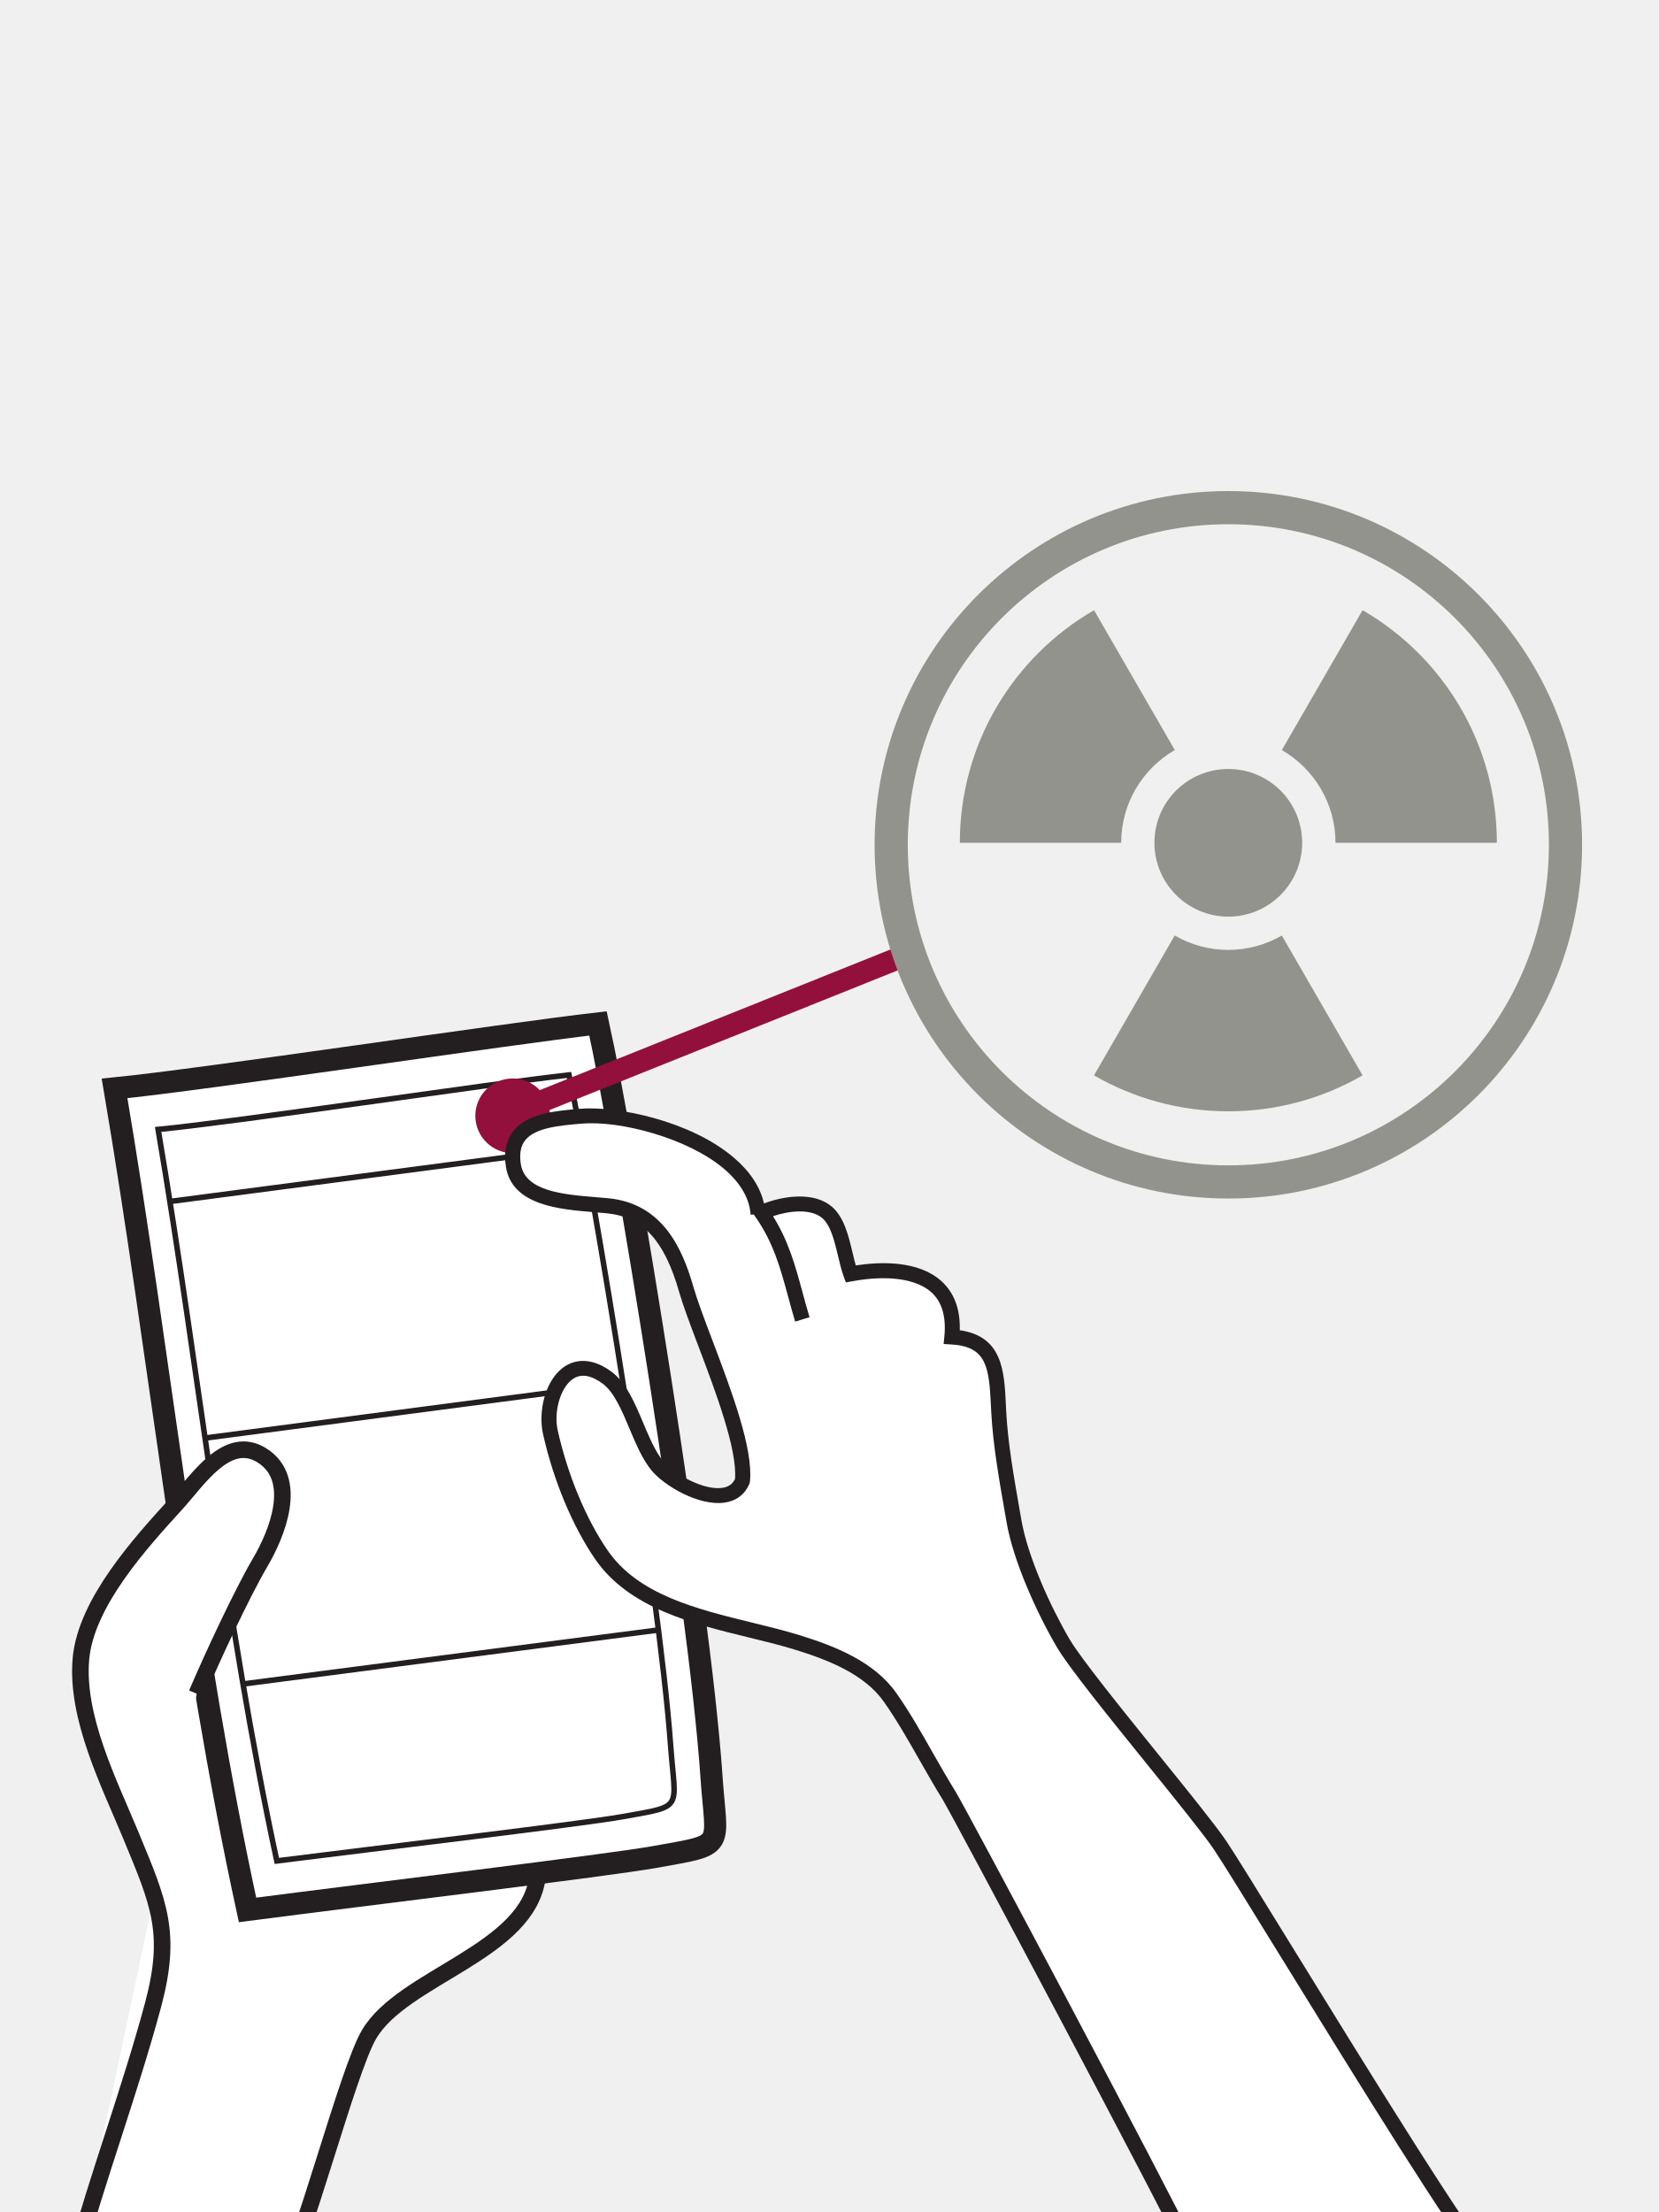
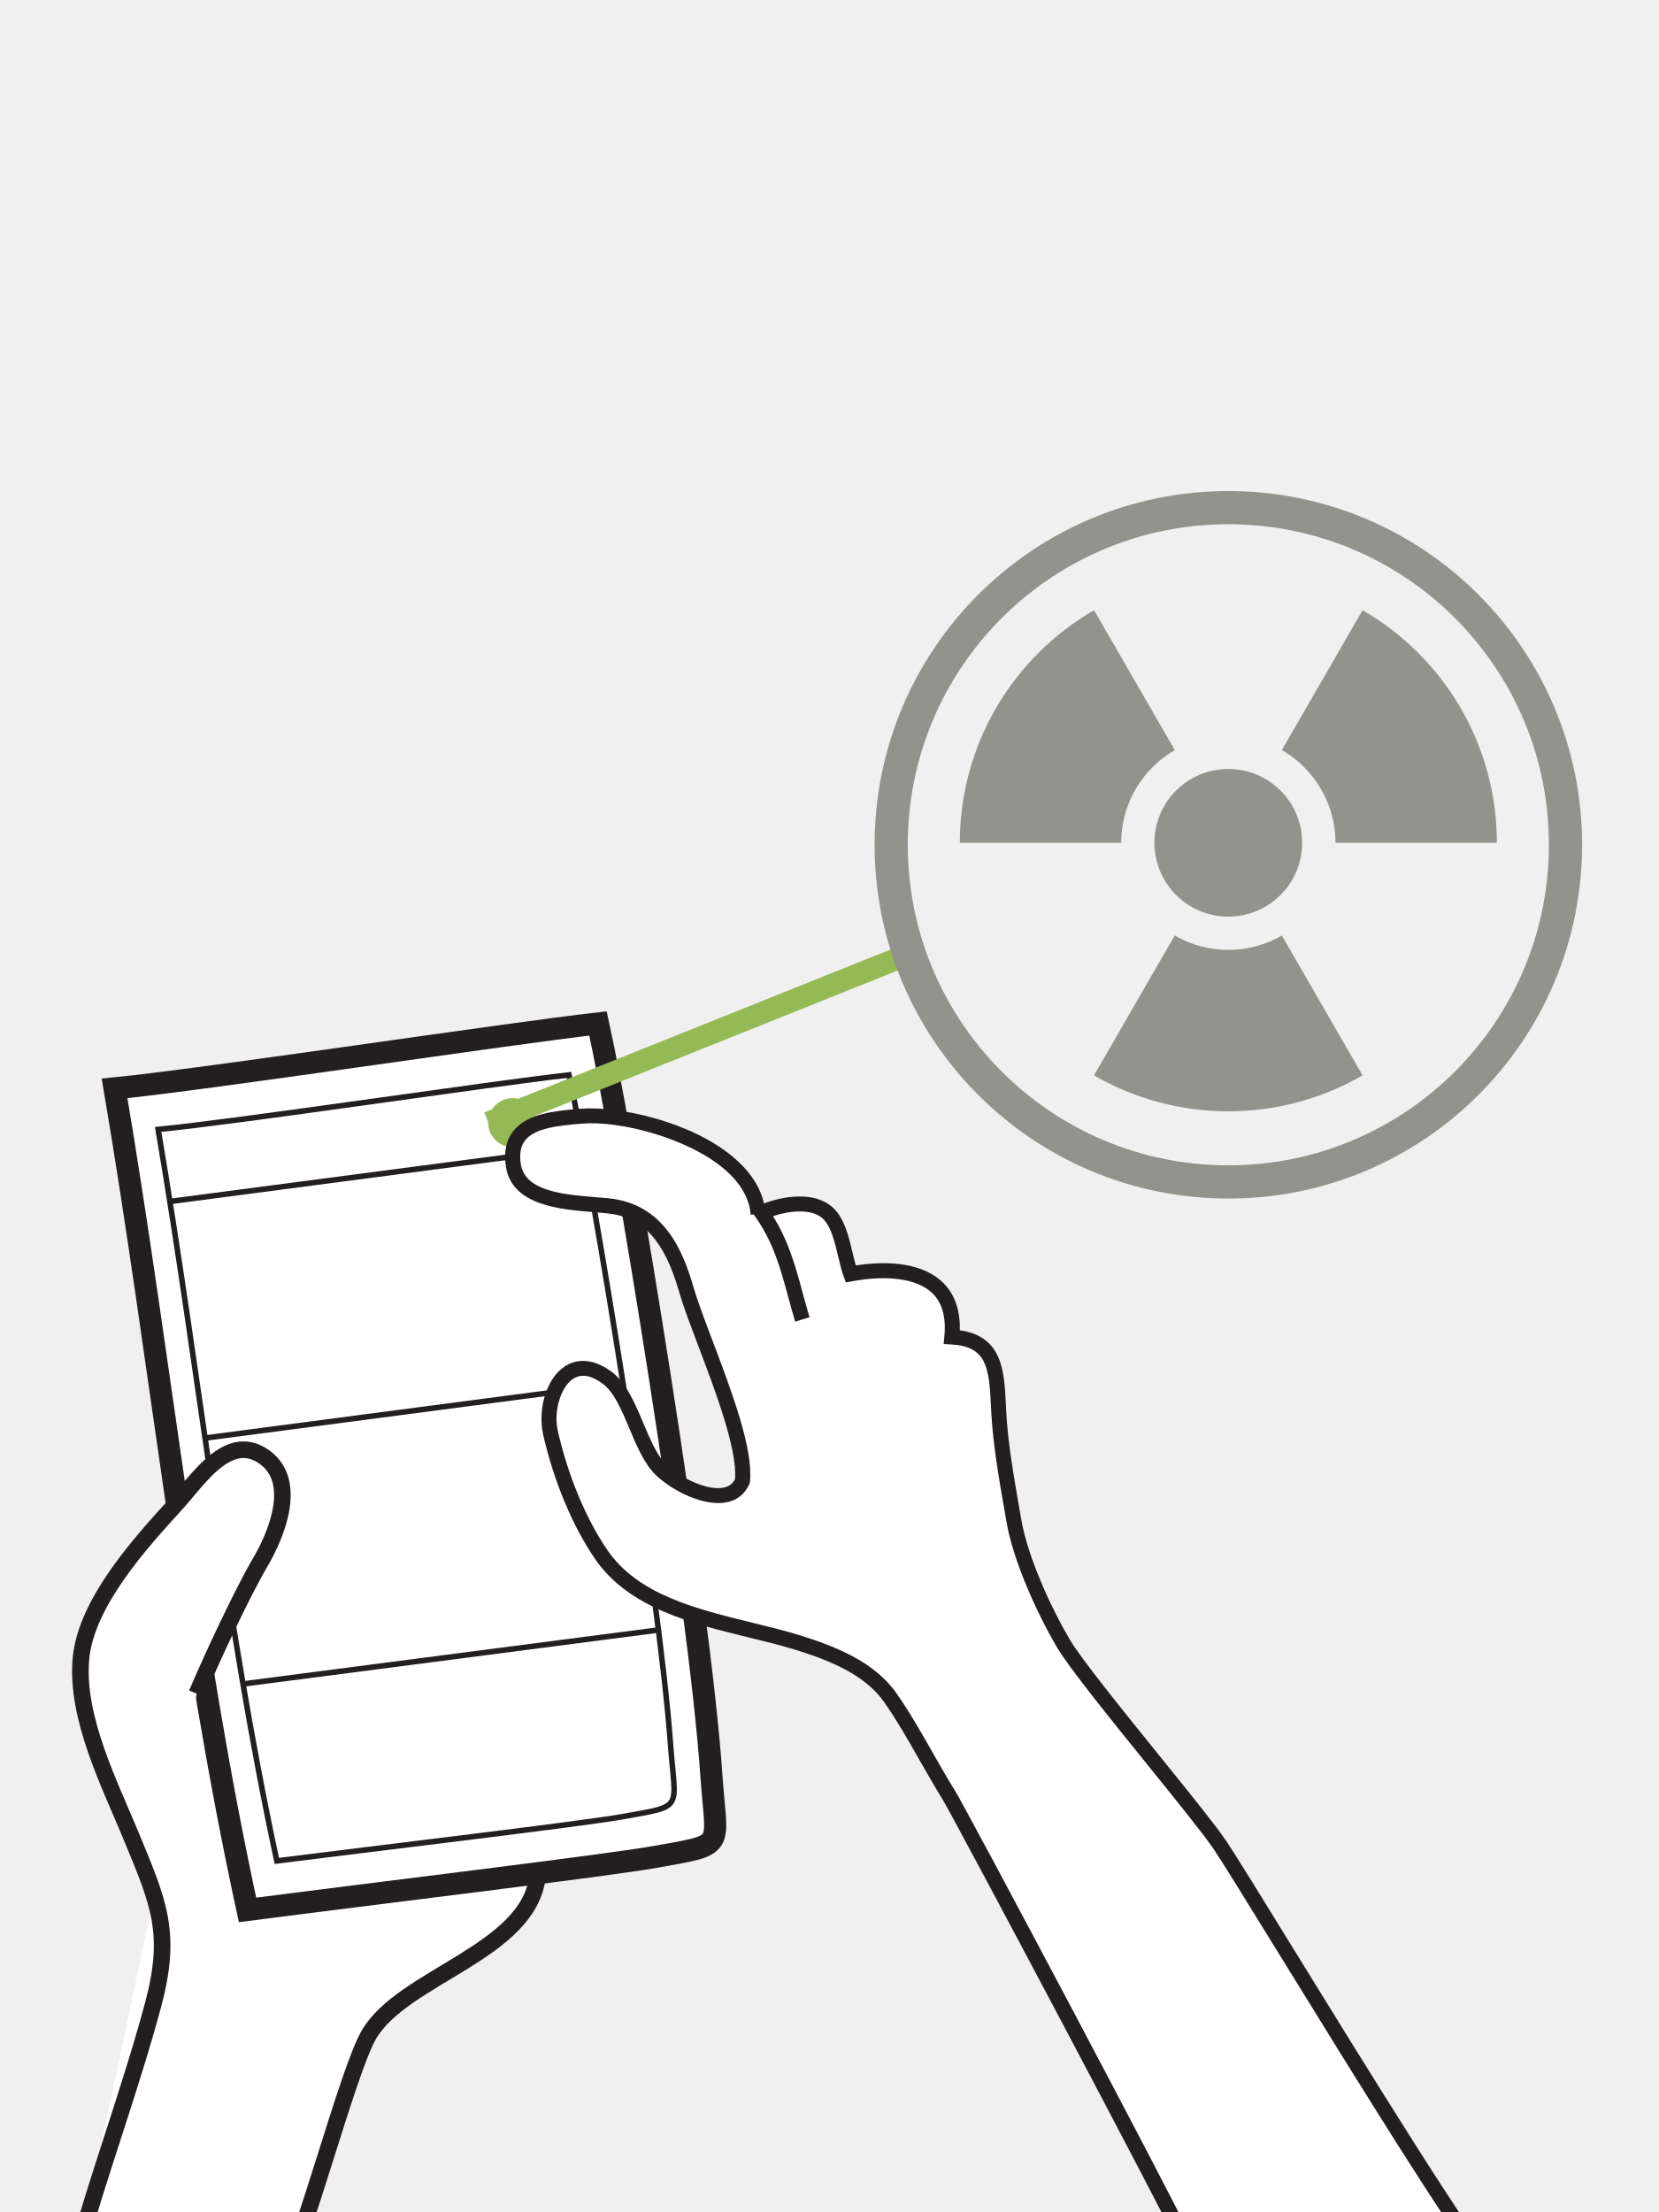
<svg xmlns="http://www.w3.org/2000/svg" version="1.1" id="Layer_1" x="0px" y="0px" width="150px" height="200px" viewBox="0 0 150 200" enable-background="new 0 0 150 200" xml:space="preserve">
  <polygon fill="#FFFFFF" points="48.496,170.281 22.02,173.393 18.02,151.643 12.77,167.143 15.103,174.893 7.687,201.178   26.197,204.631 33.359,183.959 37.971,179.768 46.603,174.477 " />
-   <path fill="#FFFFFF" stroke="#231F20" stroke-width="2" stroke-miterlimit="10" d="M10.359,98.408  c4.185,24.658,6.699,49.811,12.022,74.279c10.709-1.395,32.581-4.023,36.879-4.797c6.516-1.172,5.516-0.68,5.066-7.293  c-1.08-15.904-7.888-57.35-10.256-68.062C45.835,93.47,18.689,97.578,10.359,98.408z" />
+   <path fill="#FFFFFF" stroke="#231F20" stroke-width="2" stroke-miterlimit="10" d="M10.359,98.408  c4.185,24.658,6.699,49.811,12.022,74.279c10.709-1.394,32.581-4.023,36.879-4.797c6.516-1.171,5.516-0.679,5.066-7.293  c-1.08-15.904-7.888-57.349-10.256-68.062C45.835,93.47,18.689,97.578,10.359,98.408z" />
  <path fill="#FFFFFF" stroke="#231F20" stroke-width="0.5" stroke-miterlimit="10" d="M14.297,102.119  c3.727,21.958,6.038,44.344,10.733,66.137c9.101-1.154,27.691-3.354,31.341-4.014c5.538-0.994,4.691-0.562,4.26-6.455  c-1.024-14.15-7.091-51.049-9.184-60.595C44.447,97.968,21.382,101.438,14.297,102.119z" />
-   <path fill="#FFFFFF" stroke="#231F20" stroke-width="1.5" stroke-miterlimit="10" d="M7.02,203.977  c-0.11,0.264-0.115,1.08-0.245,0.369c2.126-7.711,5.005-15.422,7.053-23.027c1.765-6.557,0.541-9.234-1.984-15.342  c-1.945-4.701-5.001-10.688-4.526-16c0.454-5.094,5.448-10.539,8.608-14.008c1.97-2.162,4.618-6.354,7.762-4.375  c3.407,2.143,1.324,7.146-0.145,9.643c-1.674,2.846-4.374,8.66-5.754,11.902" />
+   <path fill="#FFFFFF" stroke="#231F20" stroke-width="1.5" stroke-miterlimit="10" d="M7.02,203.977  c-0.11,0.263-0.115,1.08-0.245,0.369c2.126-7.711,5.005-15.422,7.053-23.027c1.765-6.557,0.541-9.235-1.984-15.342  c-1.945-4.701-5.001-10.688-4.526-16c0.454-5.094,5.448-10.539,8.608-14.008c1.97-2.162,4.618-6.354,7.762-4.375  c3.407,2.143,1.324,7.146-0.145,9.643c-1.674,2.845-4.374,8.66-5.754,11.902" />
  <path fill="none" stroke="#231F20" stroke-width="1.5" stroke-miterlimit="10" d="M25.268,206.643  c2.167-3.75,6.145-19.348,8.091-22.687c3.076-5.272,14.467-7.444,15.243-14.313" />
  <line fill="none" stroke="#231F20" stroke-width="0.5" stroke-miterlimit="10" x1="15.531" y1="108.611" x2="46.356" y2="104.562" />
  <line fill="none" stroke="#231F20" stroke-width="0.5" stroke-miterlimit="10" x1="18.335" y1="130.049" x2="50.428" y2="125.834" />
  <line fill="none" stroke="#231F20" stroke-width="0.5" stroke-miterlimit="10" x1="21.972" y1="152.258" x2="59.555" y2="147.373" />
-   <circle fill="#94103C" cx="46.352" cy="100.886" r="3.375" />
-   <path fill="#FFFFFF" d="M68.546,109.783c-0.455-6.154-11.218-9.277-16.033-8.859c-2.977,0.256-6.701,0.555-6.095,4.446  c0.531,3.405,5.491,3.343,8.553,3.655c4.143,0.427,5.963,3.658,7.08,7.554c1.157,4.043,5.5,13.261,5.079,17.328  c-1.272,2.933-6.315,0.312-7.711-1.396c-1.746-2.144-2.441-6.418-4.534-7.95c-3.788-2.778-5.783,1.978-5.117,4.944  c0.837,3.729,2.407,7.854,4.597,11.054c3.751,5.478,11.898,6.143,17.752,7.955c3.076,0.954,6.477,2.275,8.371,4.969  c1.91,2.711,3.555,6.017,5.312,8.845c1.083,1.743,20.853,39.004,21.562,40.889c2.349,0.459,4.979,0.15,7.345-0.12  c3.313-0.386,6.026,0.002,9.293,0.366c1.817,0.202,3.188,0.737,4.84,1.162c1.386,0.354,4.945,1.241,6.005,0.44  c-2.398-1.787-22.156-34.772-24.564-38.293c-2.241-3.274-12.297-15.062-14.144-18.205c-1.714-2.918-3.854-7.556-4.45-11.035  c-0.553-3.18-1.205-6.658-1.377-9.885c-0.188-3.429-0.065-6.513-4.24-6.765c0.576-5.929-4.771-6.513-9.147-5.702  c-0.612-1.684-0.772-4.389-2.129-5.56c-1.482-1.274-4.344-0.724-5.923,0.026c2.181,3.104,2.627,6.182,3.68,9.647" />
-   <path fill="#231F20" d="M133.105,206.062c-1.095-0.037-2.549-0.297-4.438-0.783c-0.494-0.125-0.963-0.262-1.426-0.396  c-1.078-0.312-2.099-0.607-3.321-0.748l-0.875-0.099c-2.855-0.327-5.324-0.608-8.266-0.269c-2.435,0.277-5.121,0.59-7.553,0.111  l-0.371-0.07l-0.136-0.354c-0.72-1.904-20.56-39.25-21.504-40.771c-0.69-1.113-1.378-2.317-2.041-3.482  c-1.034-1.819-2.104-3.698-3.252-5.327c-1.765-2.509-5.042-3.789-8.016-4.711c-1.296-0.401-2.699-0.744-4.184-1.106  c-5.096-1.242-10.873-2.651-13.927-7.111c-2.046-2.986-3.759-7.104-4.697-11.286c-0.455-2.022,0.172-4.938,1.976-6.122  c0.702-0.458,2.182-1.007,4.206,0.479c1.337,0.979,2.122,2.846,2.881,4.646c0.533,1.27,1.083,2.568,1.777,3.424  c0.918,1.125,3.632,2.686,5.359,2.441c0.557-0.077,0.928-0.332,1.16-0.799c0.213-2.703-1.752-7.896-3.336-12.08  c-0.736-1.944-1.372-3.625-1.731-4.883c-1.324-4.619-3.267-6.729-6.495-7.062c-0.37-0.038-0.768-0.069-1.182-0.104  c-3.133-0.257-7.425-0.604-7.974-4.125c-0.203-1.306,0.02-2.382,0.662-3.199c1.266-1.613,3.776-1.831,5.991-2.021  c3.369-0.294,10.044,1.081,13.948,4.405c1.475,1.256,2.393,2.649,2.737,4.155c1.771-0.688,4.535-1.094,6.146,0.295  c1.105,0.955,1.504,2.649,1.861,4.146c0.099,0.407,0.188,0.803,0.292,1.157c2.218-0.338,5.682-0.468,7.768,1.446  c1.141,1.045,1.688,2.527,1.635,4.414c3.867,0.555,4.021,3.688,4.169,6.725l0.028,0.611c0.15,2.839,0.682,5.852,1.188,8.765  l0.184,1.043c0.566,3.296,2.604,7.808,4.368,10.812c1.021,1.735,4.771,6.377,8.077,10.473c2.602,3.216,5.055,6.252,6.038,7.691  c0.731,1.069,3.038,4.812,5.954,9.547c6.314,10.252,16.886,27.412,18.46,28.584l0.729,0.543l-0.726,0.545  C134.807,205.943,134.109,206.096,133.105,206.062z M118.486,202.271c1.562,0.054,3.078,0.229,4.715,0.414l0.871,0.099  c1.343,0.149,2.465,0.479,3.552,0.795c0.45,0.132,0.903,0.263,1.384,0.386c2.484,0.643,3.85,0.771,4.594,0.744  c-2.73-3.421-10.047-15.199-17.97-28.062c-2.907-4.72-5.204-8.445-5.918-9.49c-0.956-1.396-3.394-4.412-5.974-7.606  c-3.5-4.332-7.121-8.812-8.191-10.637c-1.826-3.111-3.939-7.804-4.537-11.269l-0.182-1.039c-0.516-2.953-1.049-6.006-1.205-8.922  l-0.031-0.623c-0.169-3.48-0.404-5.312-3.57-5.5l-0.705-0.041l0.068-0.701c0.172-1.764-0.218-3.098-1.158-3.959  c-1.349-1.236-3.969-1.604-7.188-1.012l-0.562,0.104l-0.197-0.539c-0.2-0.558-0.352-1.185-0.508-1.849  c-0.31-1.295-0.653-2.763-1.429-3.429c-1.02-0.879-3.002-0.668-4.453-0.172c1.416,2.265,2.024,4.511,2.666,6.875  c0.199,0.736,0.403,1.489,0.638,2.261l-1.3,0.396c-0.238-0.785-0.445-1.553-0.649-2.303c-0.675-2.49-1.314-4.846-2.937-7.154  l-0.158-0.229l-0.281,0.021c-0.11-1.482-0.918-2.878-2.401-4.143c-3.271-2.785-9.42-4.396-12.895-4.092  c-1.995,0.174-4.193,0.36-5.095,1.512c-0.406,0.519-0.533,1.224-0.388,2.154c0.384,2.461,3.909,2.748,6.741,2.979  c0.424,0.033,0.832,0.066,1.21,0.104c4.894,0.502,6.666,4.562,7.663,8.043c0.344,1.201,1,2.938,1.696,4.772  c1.742,4.604,3.716,9.819,3.406,12.812l-0.052,0.201c-0.418,0.961-1.2,1.547-2.264,1.691c-2.308,0.32-5.448-1.521-6.598-2.932  c-0.818-1.004-1.407-2.399-1.977-3.754c-0.687-1.637-1.398-3.32-2.432-4.078c-1.041-0.768-1.935-0.91-2.658-0.438  c-1.136,0.743-1.788,2.937-1.395,4.688c0.902,4.021,2.541,7.965,4.495,10.812c2.759,4.029,8.03,5.314,13.128,6.562  c1.505,0.366,2.927,0.717,4.264,1.131c3.192,0.988,6.726,2.384,8.725,5.228c1.187,1.683,2.271,3.59,3.317,5.438  c0.658,1.149,1.338,2.346,2.018,3.438c1.002,1.612,19.413,36.239,21.462,40.645c2.146,0.343,4.572,0.062,6.729-0.186  C115.965,202.262,117.242,202.229,118.486,202.271z" />
+   <circle fill="#95BA55" cx="46.355" cy="101.506" r="2.218" />
+   <line fill="none" stroke="#95BA55" stroke-width="2" stroke-miterlimit="10" x1="44.159" y1="101.506" x2="82.822" y2="86.005" />
+   <path fill="#FFFFFF" d="M68.546,109.783c-0.455-6.154-11.218-9.277-16.033-8.859c-2.977,0.256-6.701,0.555-6.095,4.446  c0.531,3.405,5.491,3.343,8.553,3.655c4.143,0.427,5.963,3.658,7.08,7.554c1.157,4.043,5.5,13.261,5.079,17.328  c-1.272,2.933-6.315,0.312-7.711-1.396c-1.746-2.144-2.441-6.418-4.534-7.95c-3.788-2.779-5.783,1.977-5.117,4.944  c0.837,3.729,2.407,7.854,4.597,11.054c3.751,5.477,11.898,6.142,17.752,7.955c3.076,0.954,6.477,2.275,8.371,4.969  c1.91,2.711,3.555,6.016,5.312,8.844c1.083,1.744,20.853,39.004,21.562,40.889c2.348,0.459,4.979,0.15,7.344-0.121  c3.314-0.385,6.027,0.002,9.293,0.367c1.818,0.202,3.188,0.737,4.84,1.162c1.385,0.354,4.945,1.241,6.005,0.441  c-2.399-1.787-22.157-34.773-24.565-38.293c-2.241-3.275-12.297-15.062-14.143-18.205c-1.714-2.918-3.854-7.556-4.451-11.036  c-0.552-3.179-1.205-6.658-1.377-9.884c-0.187-3.429-0.065-6.513-4.24-6.765c0.576-5.929-4.771-6.513-9.147-5.702  c-0.612-1.684-0.772-4.389-2.129-5.56c-1.482-1.275-4.344-0.724-5.923,0.026c2.181,3.104,2.627,6.182,3.68,9.648" />
+   <path fill="#231F20" d="M133.105,206.062c-1.094-0.037-2.549-0.297-4.438-0.782c-0.494-0.126-0.963-0.263-1.426-0.397  c-1.078-0.312-2.099-0.607-3.321-0.748l-0.875-0.099c-2.855-0.327-5.324-0.608-8.266-0.269c-2.434,0.278-5.121,0.59-7.553,0.112  l-0.371-0.071l-0.135-0.354c-0.72-1.904-20.56-39.25-21.504-40.771c-0.691-1.113-1.378-2.317-2.041-3.482  c-1.035-1.819-2.104-3.698-3.252-5.327c-1.765-2.509-5.042-3.789-8.016-4.711c-1.296-0.402-2.699-0.744-4.184-1.106  c-5.096-1.242-10.873-2.652-13.927-7.111c-2.046-2.987-3.759-7.104-4.697-11.287c-0.455-2.023,0.172-4.939,1.976-6.122  c0.702-0.458,2.182-1.007,4.206,0.479c1.337,0.979,2.122,2.846,2.881,4.646c0.533,1.269,1.083,2.569,1.777,3.424  c0.918,1.125,3.632,2.685,5.359,2.442c0.557-0.078,0.928-0.332,1.16-0.799c0.213-2.703-1.752-7.896-3.336-12.08  c-0.736-1.945-1.372-3.625-1.731-4.883c-1.324-4.619-3.267-6.73-6.495-7.062c-0.37-0.038-0.768-0.069-1.182-0.104  c-3.133-0.257-7.425-0.604-7.974-4.125c-0.203-1.306,0.02-2.382,0.662-3.199c1.266-1.614,3.776-1.831,5.991-2.022  c3.369-0.294,10.044,1.081,13.948,4.405c1.475,1.256,2.393,2.65,2.737,4.156c1.771-0.689,4.535-1.095,6.146,0.295  c1.105,0.955,1.505,2.649,1.861,4.146c0.098,0.407,0.188,0.802,0.292,1.157c2.218-0.338,5.681-0.467,7.767,1.447  c1.141,1.045,1.688,2.527,1.635,4.414c3.867,0.554,4.021,3.688,4.169,6.724l0.028,0.612c0.151,2.838,0.682,5.851,1.188,8.764  l0.183,1.043c0.567,3.296,2.604,7.807,4.369,10.812c1.021,1.735,4.771,6.377,8.077,10.472c2.601,3.216,5.054,6.252,6.038,7.692  c0.732,1.069,3.038,4.812,5.954,9.547c6.315,10.252,16.886,27.412,18.46,28.584l0.729,0.543l-0.725,0.545  C134.807,205.943,134.109,206.096,133.105,206.062z M118.486,202.271c1.562,0.054,3.078,0.229,4.715,0.414l0.871,0.099  c1.343,0.149,2.465,0.479,3.552,0.795c0.45,0.132,0.903,0.263,1.384,0.386c2.484,0.643,3.85,0.771,4.594,0.744  c-2.731-3.421-10.047-15.199-17.97-28.062c-2.907-4.72-5.204-8.446-5.918-9.491c-0.956-1.396-3.394-4.412-5.974-7.606  c-3.5-4.332-7.121-8.812-8.191-10.637c-1.826-3.111-3.939-7.803-4.537-11.268l-0.182-1.039c-0.516-2.953-1.049-6.006-1.205-8.922  l-0.031-0.623c-0.169-3.481-0.404-5.312-3.57-5.5l-0.705-0.041l0.068-0.701c0.172-1.764-0.218-3.099-1.158-3.959  c-1.349-1.237-3.969-1.605-7.189-1.012l-0.562,0.104l-0.197-0.539c-0.2-0.557-0.352-1.184-0.508-1.848  c-0.309-1.295-0.653-2.763-1.428-3.429c-1.02-0.879-3.002-0.668-4.453-0.172c1.416,2.265,2.024,4.511,2.666,6.875  c0.199,0.736,0.403,1.489,0.638,2.261l-1.3,0.396c-0.238-0.785-0.445-1.552-0.649-2.302c-0.675-2.491-1.314-4.846-2.937-7.155  l-0.158-0.228l-0.281,0.021c-0.11-1.482-0.918-2.878-2.401-4.143c-3.271-2.785-9.42-4.396-12.895-4.092  c-1.995,0.174-4.193,0.361-5.095,1.512c-0.406,0.519-0.533,1.224-0.388,2.154c0.384,2.461,3.909,2.748,6.741,2.979  c0.424,0.034,0.832,0.067,1.21,0.104c4.894,0.502,6.666,4.562,7.663,8.043c0.344,1.201,1,2.937,1.696,4.772  c1.742,4.604,3.716,9.819,3.406,12.812l-0.052,0.201c-0.418,0.961-1.2,1.547-2.264,1.691c-2.308,0.32-5.448-1.521-6.598-2.932  c-0.818-1.004-1.407-2.399-1.977-3.754c-0.687-1.636-1.398-3.32-2.432-4.078c-1.041-0.767-1.935-0.91-2.658-0.438  c-1.136,0.743-1.788,2.937-1.395,4.688c0.902,4.021,2.541,7.965,4.495,10.813c2.759,4.029,8.03,5.315,13.128,6.562  c1.505,0.367,2.927,0.717,4.264,1.131c3.192,0.988,6.726,2.384,8.725,5.228c1.186,1.683,2.271,3.59,3.318,5.438  c0.658,1.15,1.337,2.346,2.017,3.438c1.002,1.612,19.413,36.239,21.462,40.645c2.145,0.342,4.572,0.062,6.729-0.186  C115.965,202.262,117.242,202.229,118.486,202.271z" />
+   <circle fill="none" stroke="#92938D" stroke-width="3" stroke-miterlimit="10" cx="111.062" cy="76.383" r="30.484" />
  <g id="danger-3-icon_5_">
-     <path fill="#92938D" d="M111.062,99.479c-3.754,0-7.455-0.908-10.771-2.635l6.312-10.936c1.396,0.641,2.914,0.977,4.448,0.977   c1.541,0,3.062-0.335,4.457-0.977l6.312,10.938C118.516,98.571,114.814,99.479,111.062,99.479z M111.061,81.878   c-3.131,0-5.682-2.548-5.682-5.679c0-3.127,2.551-5.671,5.682-5.671c3.129,0,5.676,2.544,5.676,5.671   C116.734,79.33,114.188,81.878,111.061,81.878z M111.061,81.878c-3.131,0-5.682-2.548-5.682-5.679c0-3.127,2.551-5.671,5.682-5.671   c3.129,0,5.676,2.544,5.676,5.671C116.734,79.33,114.188,81.878,111.061,81.878z M121.702,75.2c-0.293-3.08-1.931-5.907-4.46-7.71   l6.312-10.935c6.396,4.079,10.438,11.074,10.769,18.645H121.702z M87.807,75.2c0.327-7.568,4.363-14.562,10.758-18.645   l6.312,10.935c-2.527,1.802-4.164,4.63-4.458,7.71H87.807z" />
-     <path fill="#92938D" d="M123.886,57.981c5.334,3.767,8.772,9.725,9.363,16.219h-10.676c-0.478-2.714-1.909-5.191-4.029-6.966   L123.886,57.981 M98.23,57.982l5.345,9.252c-2.119,1.774-3.552,4.252-4.027,6.966H88.874C89.464,67.707,92.9,61.75,98.23,57.982    M111.061,71.528c2.578,0,4.676,2.096,4.676,4.671c0,2.58-2.101,4.679-4.676,4.679c-2.58,0-4.682-2.099-4.682-4.679   C106.382,73.624,108.479,71.528,111.061,71.528 M115.083,87.169l5.34,9.251c-2.919,1.353-6.116,2.06-9.358,2.06   c-3.239,0-6.441-0.707-9.367-2.062l5.341-9.25c1.28,0.473,2.646,0.718,4.021,0.718S113.797,87.641,115.083,87.169 M123.886,57.981   c5.334,3.767,8.772,9.725,9.363,16.219h-10.676c-0.478-2.714-1.909-5.191-4.029-6.966L123.886,57.981 M98.23,57.982l5.345,9.252   c-2.119,1.774-3.552,4.252-4.027,6.966H88.874C89.464,67.707,92.9,61.75,98.23,57.982 M115.083,87.169l5.34,9.251   c-2.919,1.353-6.116,2.06-9.358,2.06c-3.239,0-6.441-0.707-9.367-2.062l5.341-9.25c1.28,0.473,2.646,0.718,4.021,0.718   S113.797,87.641,115.083,87.169 M123.198,55.17L115.9,67.816c2.895,1.678,4.85,4.807,4.85,8.386h14.591   C135.34,67.213,130.461,59.37,123.198,55.17L123.198,55.17z M98.918,55.17c-7.254,4.2-12.134,12.044-12.134,21.03h14.589   c0-3.579,1.952-6.708,4.847-8.386L98.918,55.17L98.918,55.17z M111.061,69.528c-3.688,0-6.682,2.981-6.682,6.671   c0,3.685,2.992,6.679,6.682,6.679c3.688,0,6.676-2.994,6.676-6.679C117.734,72.509,114.748,69.528,111.061,69.528L111.061,69.528z    M115.898,84.585c-1.479,0.857-3.155,1.302-4.848,1.302c-1.652,0-3.32-0.425-4.839-1.302L98.915,97.23   c3.574,2.063,7.72,3.25,12.146,3.25c4.42,0,8.565-1.187,12.139-3.25L115.898,84.585L115.898,84.585z" />
+     <path fill="#92938D" d="M111.062,99.479c-3.754,0-7.455-0.908-10.771-2.635l6.312-10.936c1.396,0.641,2.914,0.977,4.449,0.977   c1.541,0,3.062-0.335,4.457-0.977l6.312,10.938C118.515,98.571,114.815,99.479,111.062,99.479z M111.06,81.878   c-3.131,0-5.681-2.548-5.681-5.679c0-3.127,2.55-5.671,5.681-5.671c3.129,0,5.676,2.544,5.676,5.671   C116.735,79.33,114.188,81.878,111.06,81.878z M111.06,81.878c-3.131,0-5.681-2.548-5.681-5.679c0-3.127,2.55-5.671,5.681-5.671   c3.129,0,5.676,2.544,5.676,5.671C116.735,79.33,114.188,81.878,111.06,81.878z M121.702,75.2c-0.293-3.08-1.93-5.907-4.46-7.71   l6.312-10.935c6.397,4.079,10.438,11.074,10.769,18.645H121.702z M87.806,75.2c0.328-7.568,4.364-14.562,10.758-18.645   l6.313,10.935c-2.528,1.802-4.164,4.63-4.458,7.71H87.806z" />
+     <path fill="#92938D" d="M123.886,57.981c5.334,3.767,8.772,9.725,9.363,16.219h-10.676c-0.477-2.714-1.909-5.191-4.029-6.966   L123.886,57.981 M98.231,57.982l5.344,9.252c-2.119,1.774-3.551,4.252-4.027,6.966H88.874   C89.464,67.707,92.901,61.75,98.231,57.982 M111.06,71.528c2.578,0,4.676,2.096,4.676,4.671c0,2.58-2.1,4.679-4.676,4.679   c-2.58,0-4.681-2.099-4.681-4.679C106.382,73.624,108.479,71.528,111.06,71.528 M115.083,87.169l5.34,9.251   c-2.919,1.353-6.117,2.06-9.359,2.06c-3.239,0-6.441-0.707-9.367-2.062l5.341-9.25c1.28,0.473,2.646,0.718,4.021,0.718   S113.797,87.641,115.083,87.169 M123.886,57.981c5.334,3.767,8.772,9.725,9.363,16.219h-10.676   c-0.477-2.714-1.909-5.191-4.029-6.966L123.886,57.981 M98.231,57.982l5.344,9.252c-2.119,1.774-3.551,4.252-4.027,6.966H88.874   C89.464,67.707,92.901,61.75,98.231,57.982 M115.083,87.169l5.34,9.251c-2.919,1.353-6.117,2.06-9.359,2.06   c-3.239,0-6.441-0.707-9.367-2.062l5.341-9.25c1.28,0.473,2.646,0.718,4.021,0.718S113.797,87.641,115.083,87.169 M123.198,55.17   l-7.297,12.646c2.894,1.678,4.849,4.807,4.849,8.386h14.591C135.34,67.213,130.461,59.37,123.198,55.17L123.198,55.17z    M98.918,55.17c-7.254,4.2-12.134,12.044-12.134,21.03h14.589c0-3.579,1.952-6.708,4.847-8.386L98.918,55.17L98.918,55.17z    M111.06,69.528c-3.688,0-6.681,2.981-6.681,6.671c0,3.685,2.992,6.679,6.681,6.679c3.688,0,6.676-2.994,6.676-6.679   C117.735,72.509,114.748,69.528,111.06,69.528L111.06,69.528z M115.899,84.585c-1.48,0.857-3.156,1.302-4.848,1.302   c-1.652,0-3.32-0.425-4.839-1.302l-7.297,12.645c3.574,2.063,7.72,3.25,12.146,3.25c4.42,0,8.565-1.187,12.138-3.25L115.899,84.585   L115.899,84.585z" />
  </g>
-   <path fill="#94103C" d="M227.5,107.84l3.908-5.218H227.5V97.18c0-8.799-6.158-15.957-14.955-15.957h-6.846v7.979h6.846  c4.398,0,6.979,3.578,6.979,7.979v5.441h-3.908l3.908,5.218v0.003h0.002l3.985,5.318l3.985-5.318h0.004V107.84z" />
-   <g>
-     <rect x="62.491" y="72.928" transform="matrix(0.3722 0.9281 -0.9281 0.3722 126.8752 -0.0718)" fill="#94103C" width="1.999" height="41.655" />
-   </g>
-   <circle fill="none" stroke="#92938D" stroke-width="3" stroke-miterlimit="10" cx="111.062" cy="76.383" r="30.484" />
</svg>
